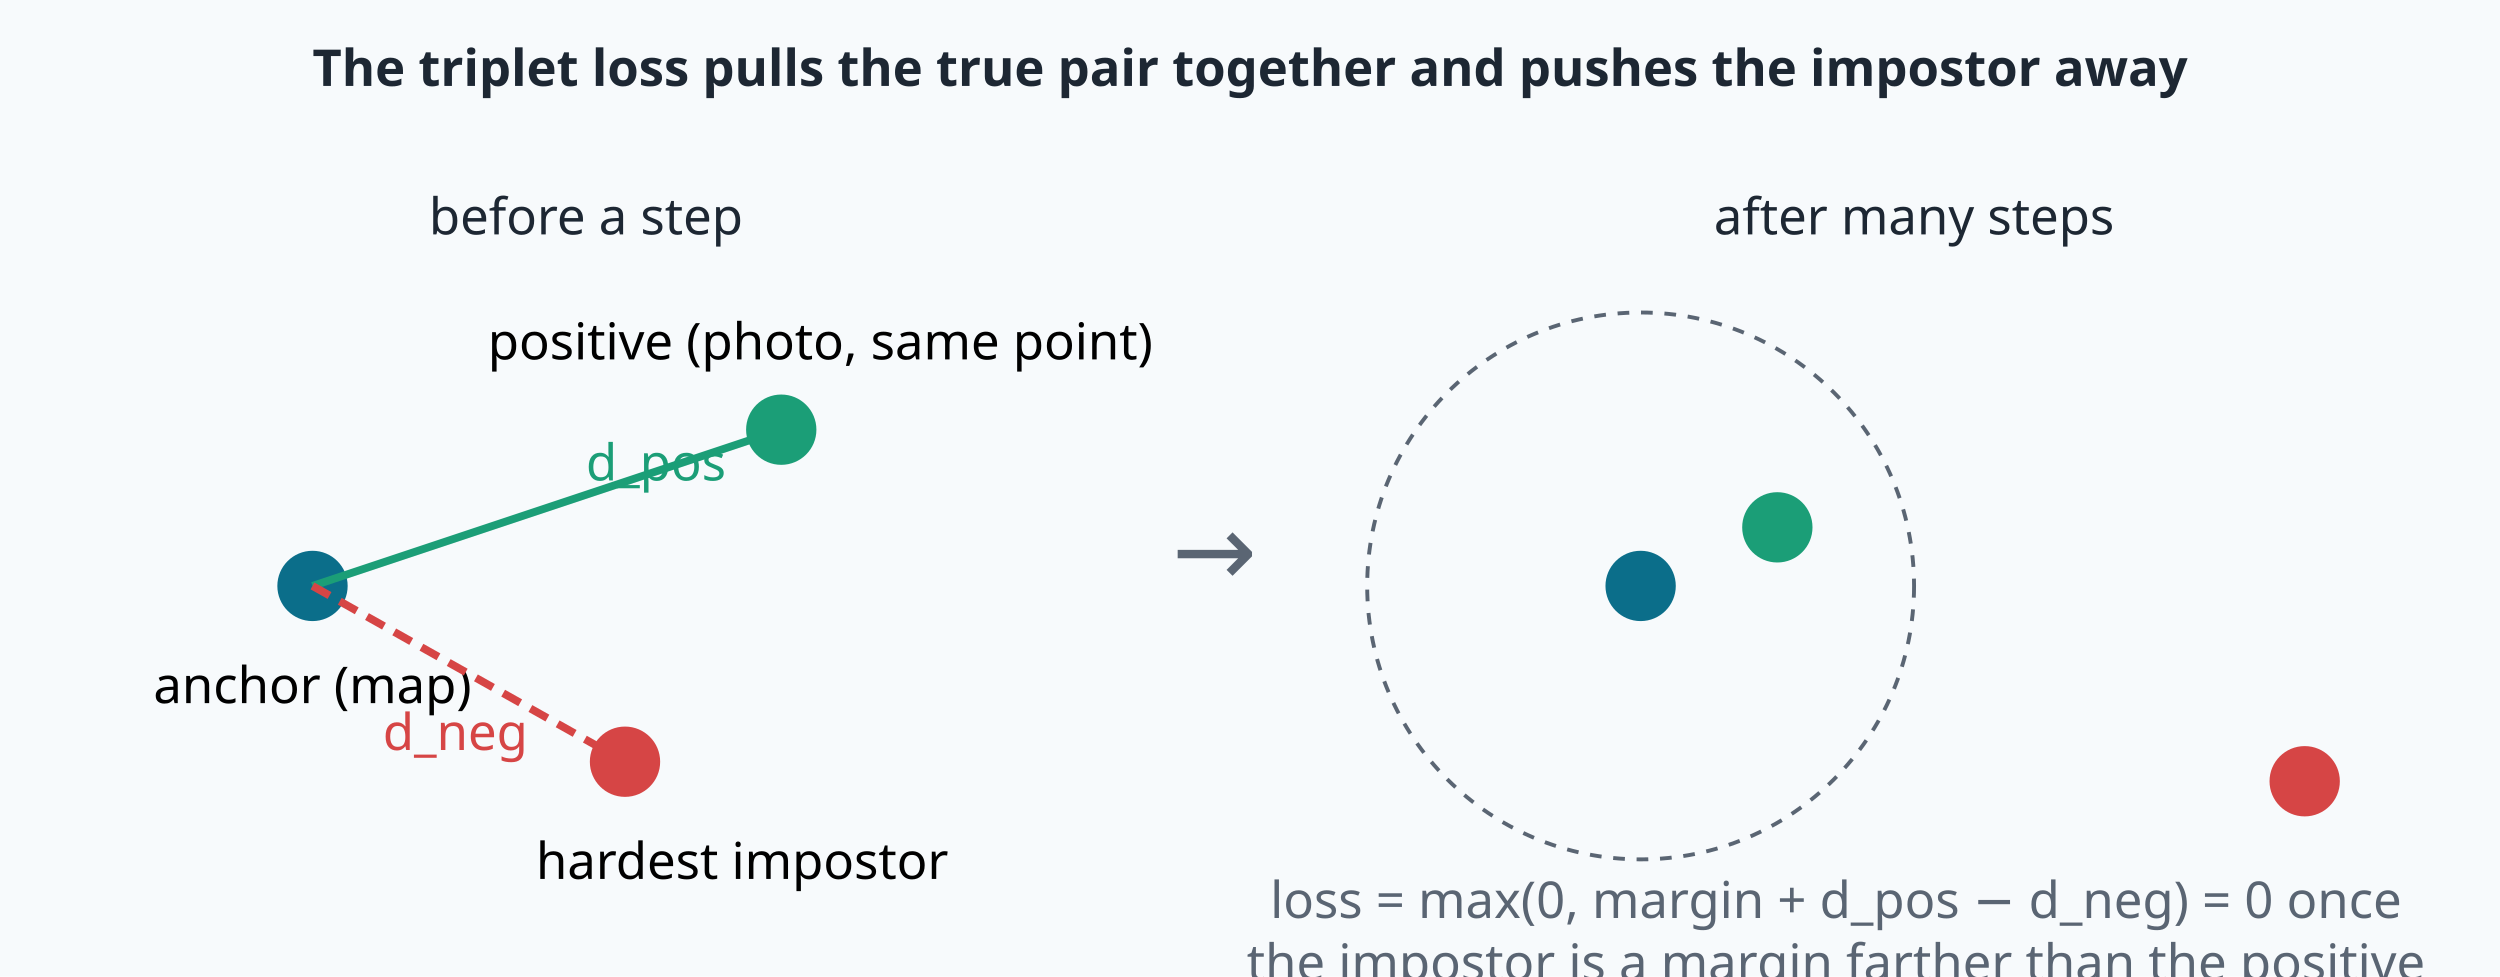
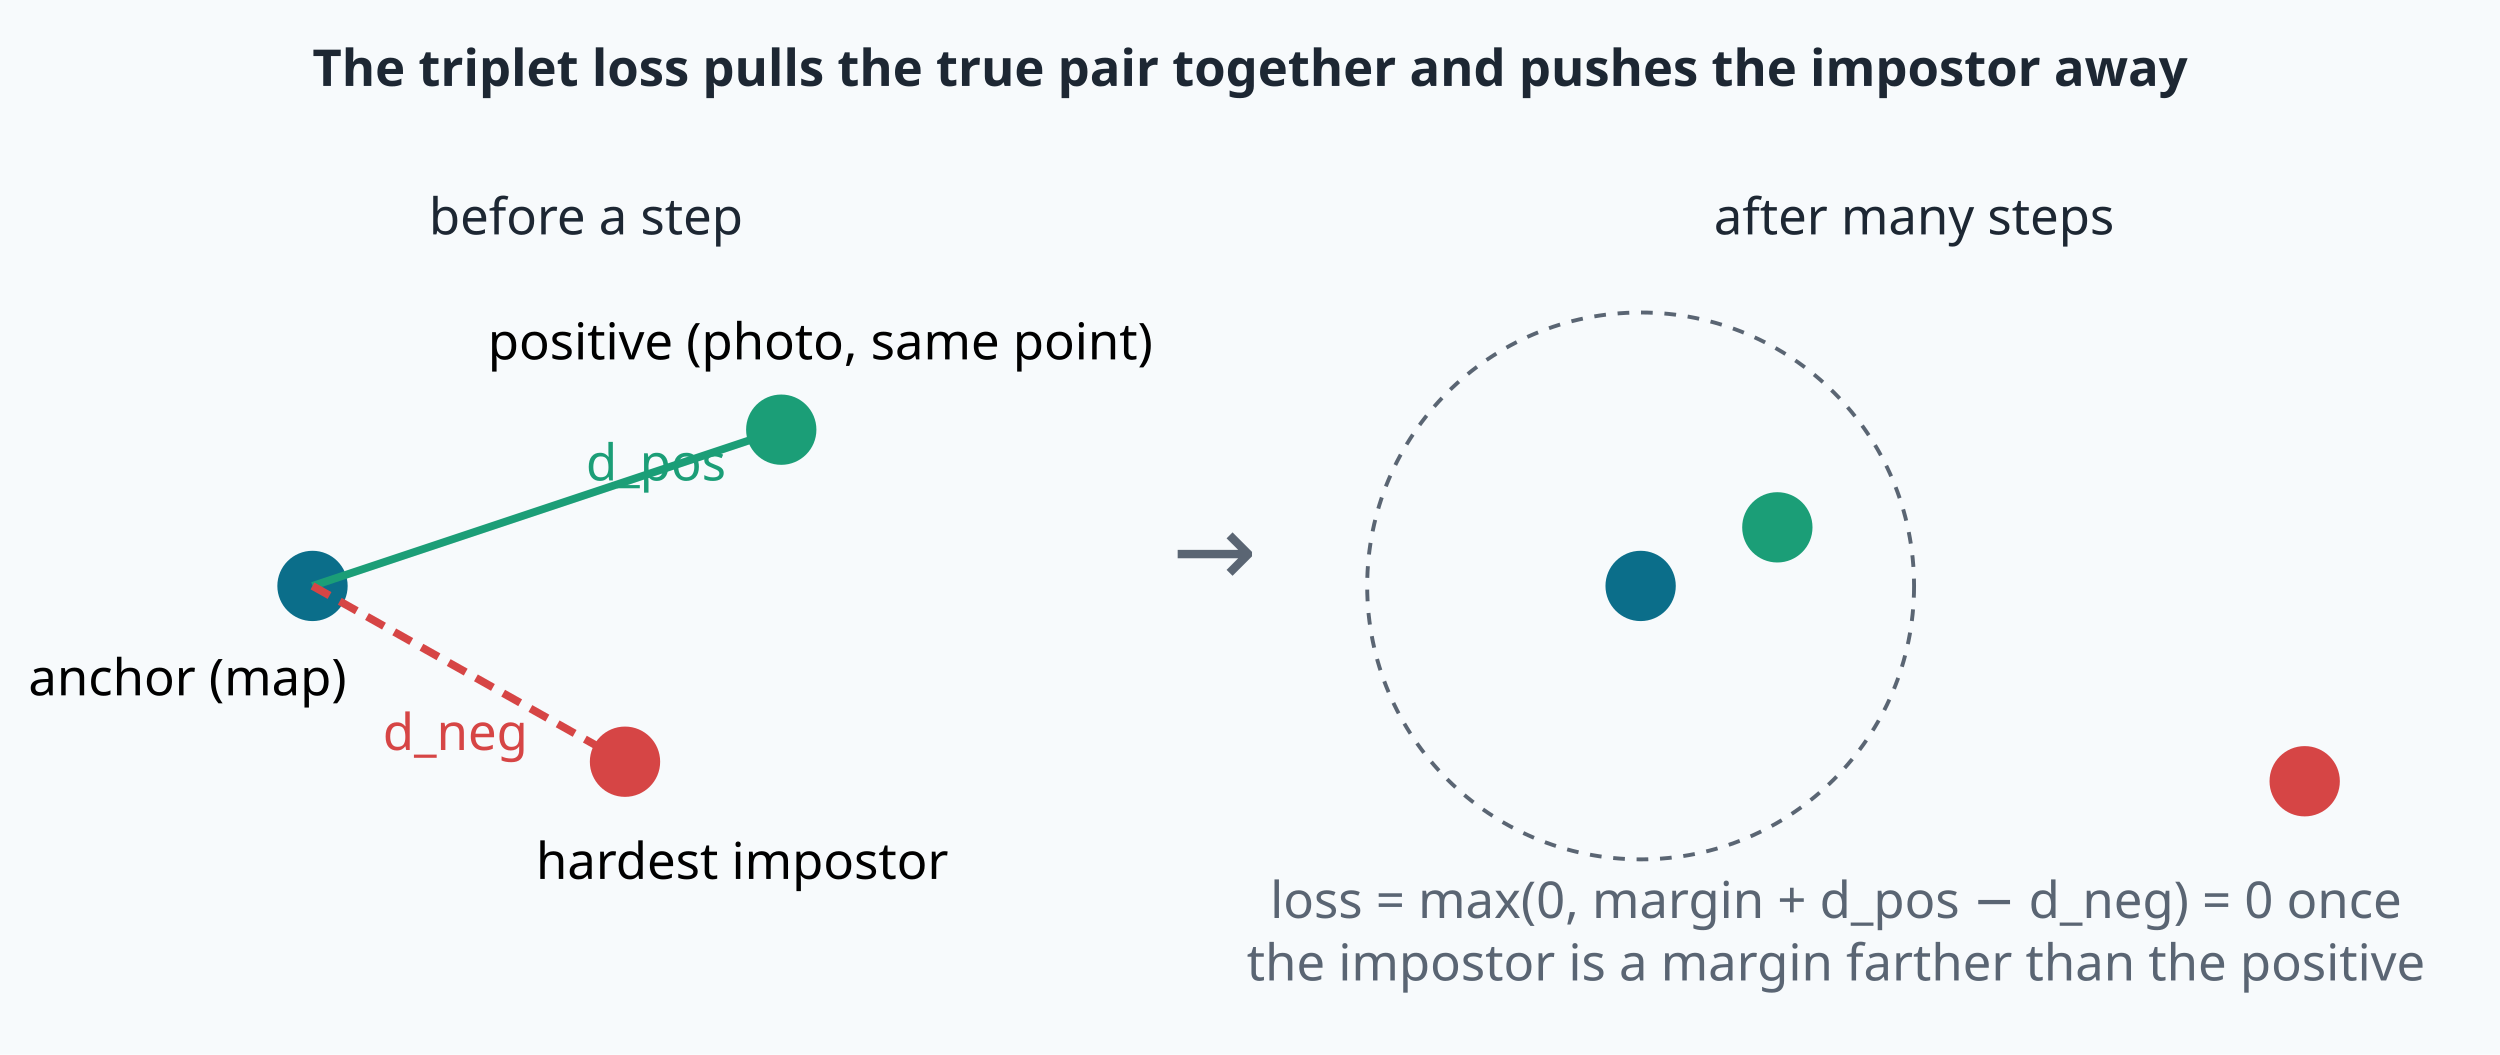
- <svg xmlns="http://www.w3.org/2000/svg" viewBox="0 0 640 250" font-family="sans-serif" font-size="13">
-   <rect width="640" height="250" fill="#f7fafc" />
+ <svg xmlns="http://www.w3.org/2000/svg" viewBox="0 0 640 270" font-family="sans-serif" font-size="13">
+   <rect width="640" height="270" fill="#f7fafc" />
  <text x="320" y="22" text-anchor="middle" fill="#1d2733" font-weight="bold">The triplet loss pulls the true pair together and pushes the impostor away</text>
  <g transform="translate(0,10)">
    <text x="150" y="50" text-anchor="middle" fill="#1d2733">before a step</text>
    <circle cx="80" cy="140" r="9" fill="#0b6e8a" />
-     <text x="80" y="170" text-anchor="middle">anchor (map)</text>
+     <text x="48" y="168" text-anchor="middle">anchor (map)</text>
    <circle cx="200" cy="100" r="9" fill="#1b9e77" />
    <text x="210" y="82" text-anchor="middle">positive (photo, same point)</text>
    <circle cx="160" cy="185" r="9" fill="#d64545" />
    <text x="190" y="215" text-anchor="middle">hardest impostor</text>
    <line x1="80" y1="140" x2="200" y2="100" stroke="#1b9e77" stroke-width="2" />
    <text x="150" y="113" fill="#1b9e77">d_pos</text>
    <line x1="80" y1="140" x2="160" y2="185" stroke="#d64545" stroke-width="2" stroke-dasharray="5,3" />
    <text x="98" y="182" fill="#d64545">d_neg</text>
    <text x="300" y="140" font-size="26" fill="#5a6573">→</text>
    <text x="490" y="50" text-anchor="middle" fill="#1d2733">after many steps</text>
    <circle cx="420" cy="140" r="9" fill="#0b6e8a" />
    <circle cx="455" cy="125" r="9" fill="#1b9e77" />
    <circle cx="590" cy="190" r="9" fill="#d64545" />
    <circle cx="420" cy="140" r="70" fill="none" stroke="#5a6573" stroke-dasharray="3,3" />
    <text x="470" y="225" text-anchor="middle" fill="#5a6573">loss = max(0, margin + d_pos − d_neg) = 0 once</text>
    <text x="470" y="241" text-anchor="middle" fill="#5a6573">the impostor is a margin farther than the positive</text>
  </g>
</svg>
